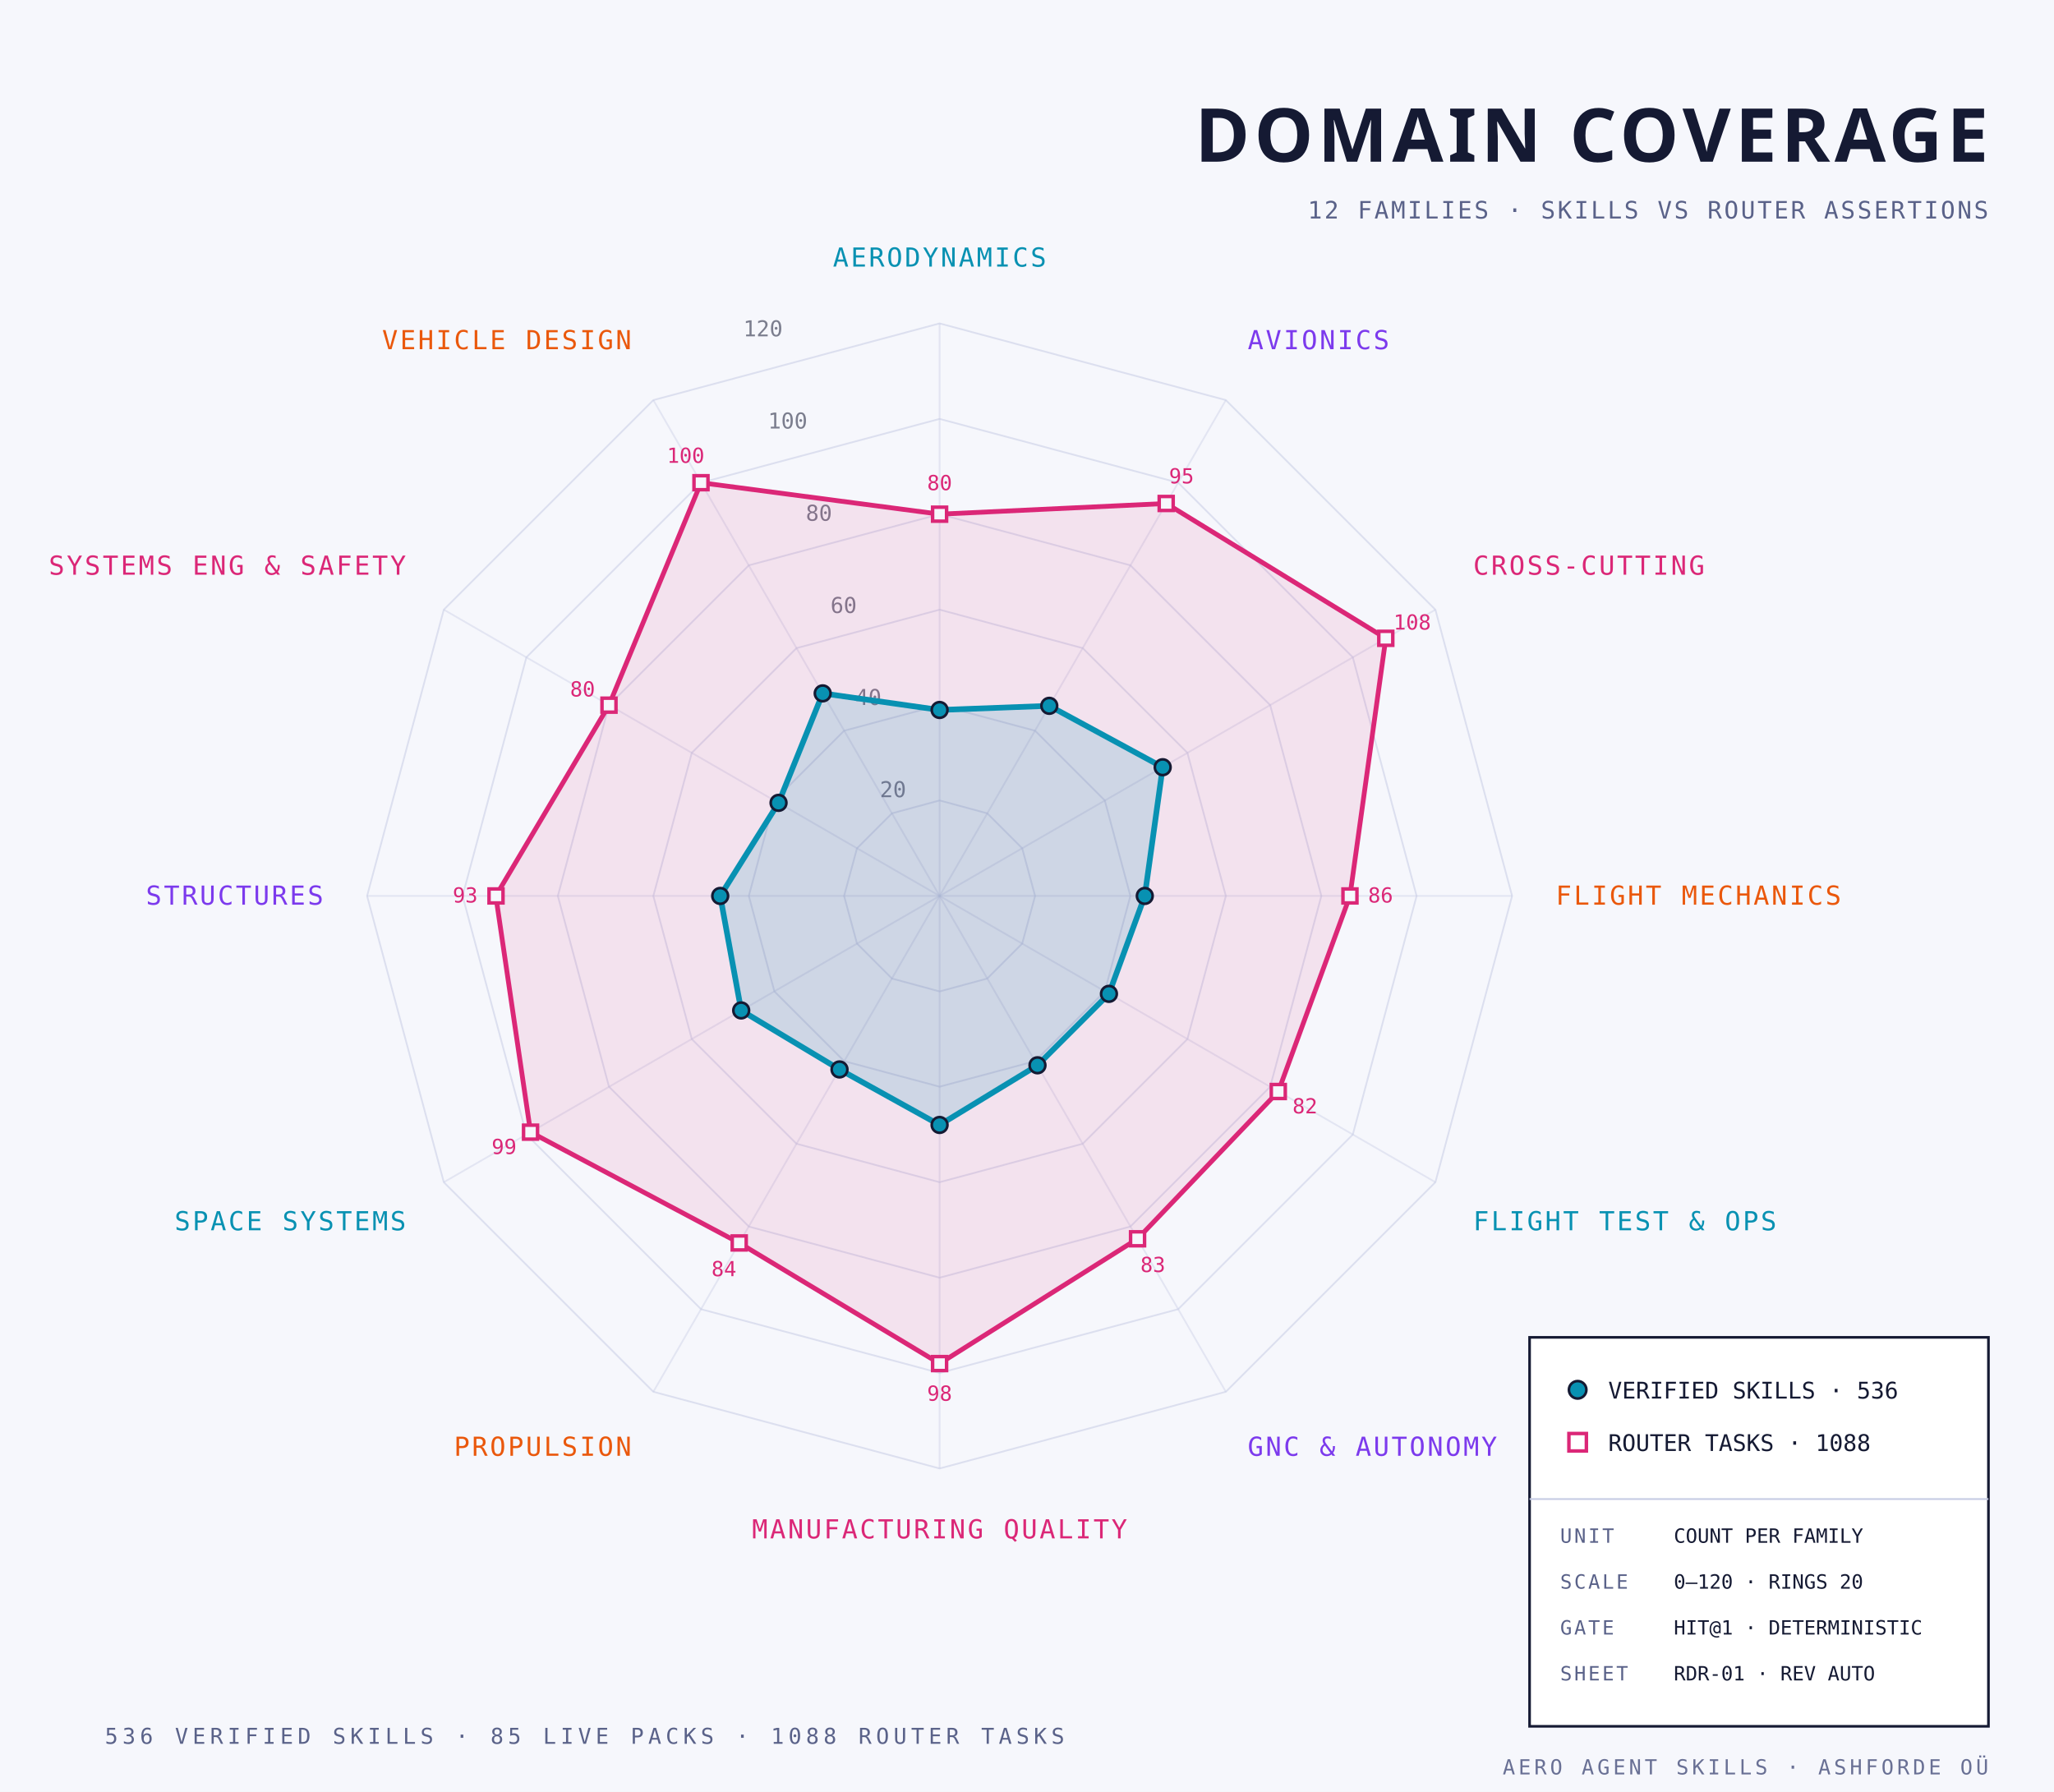
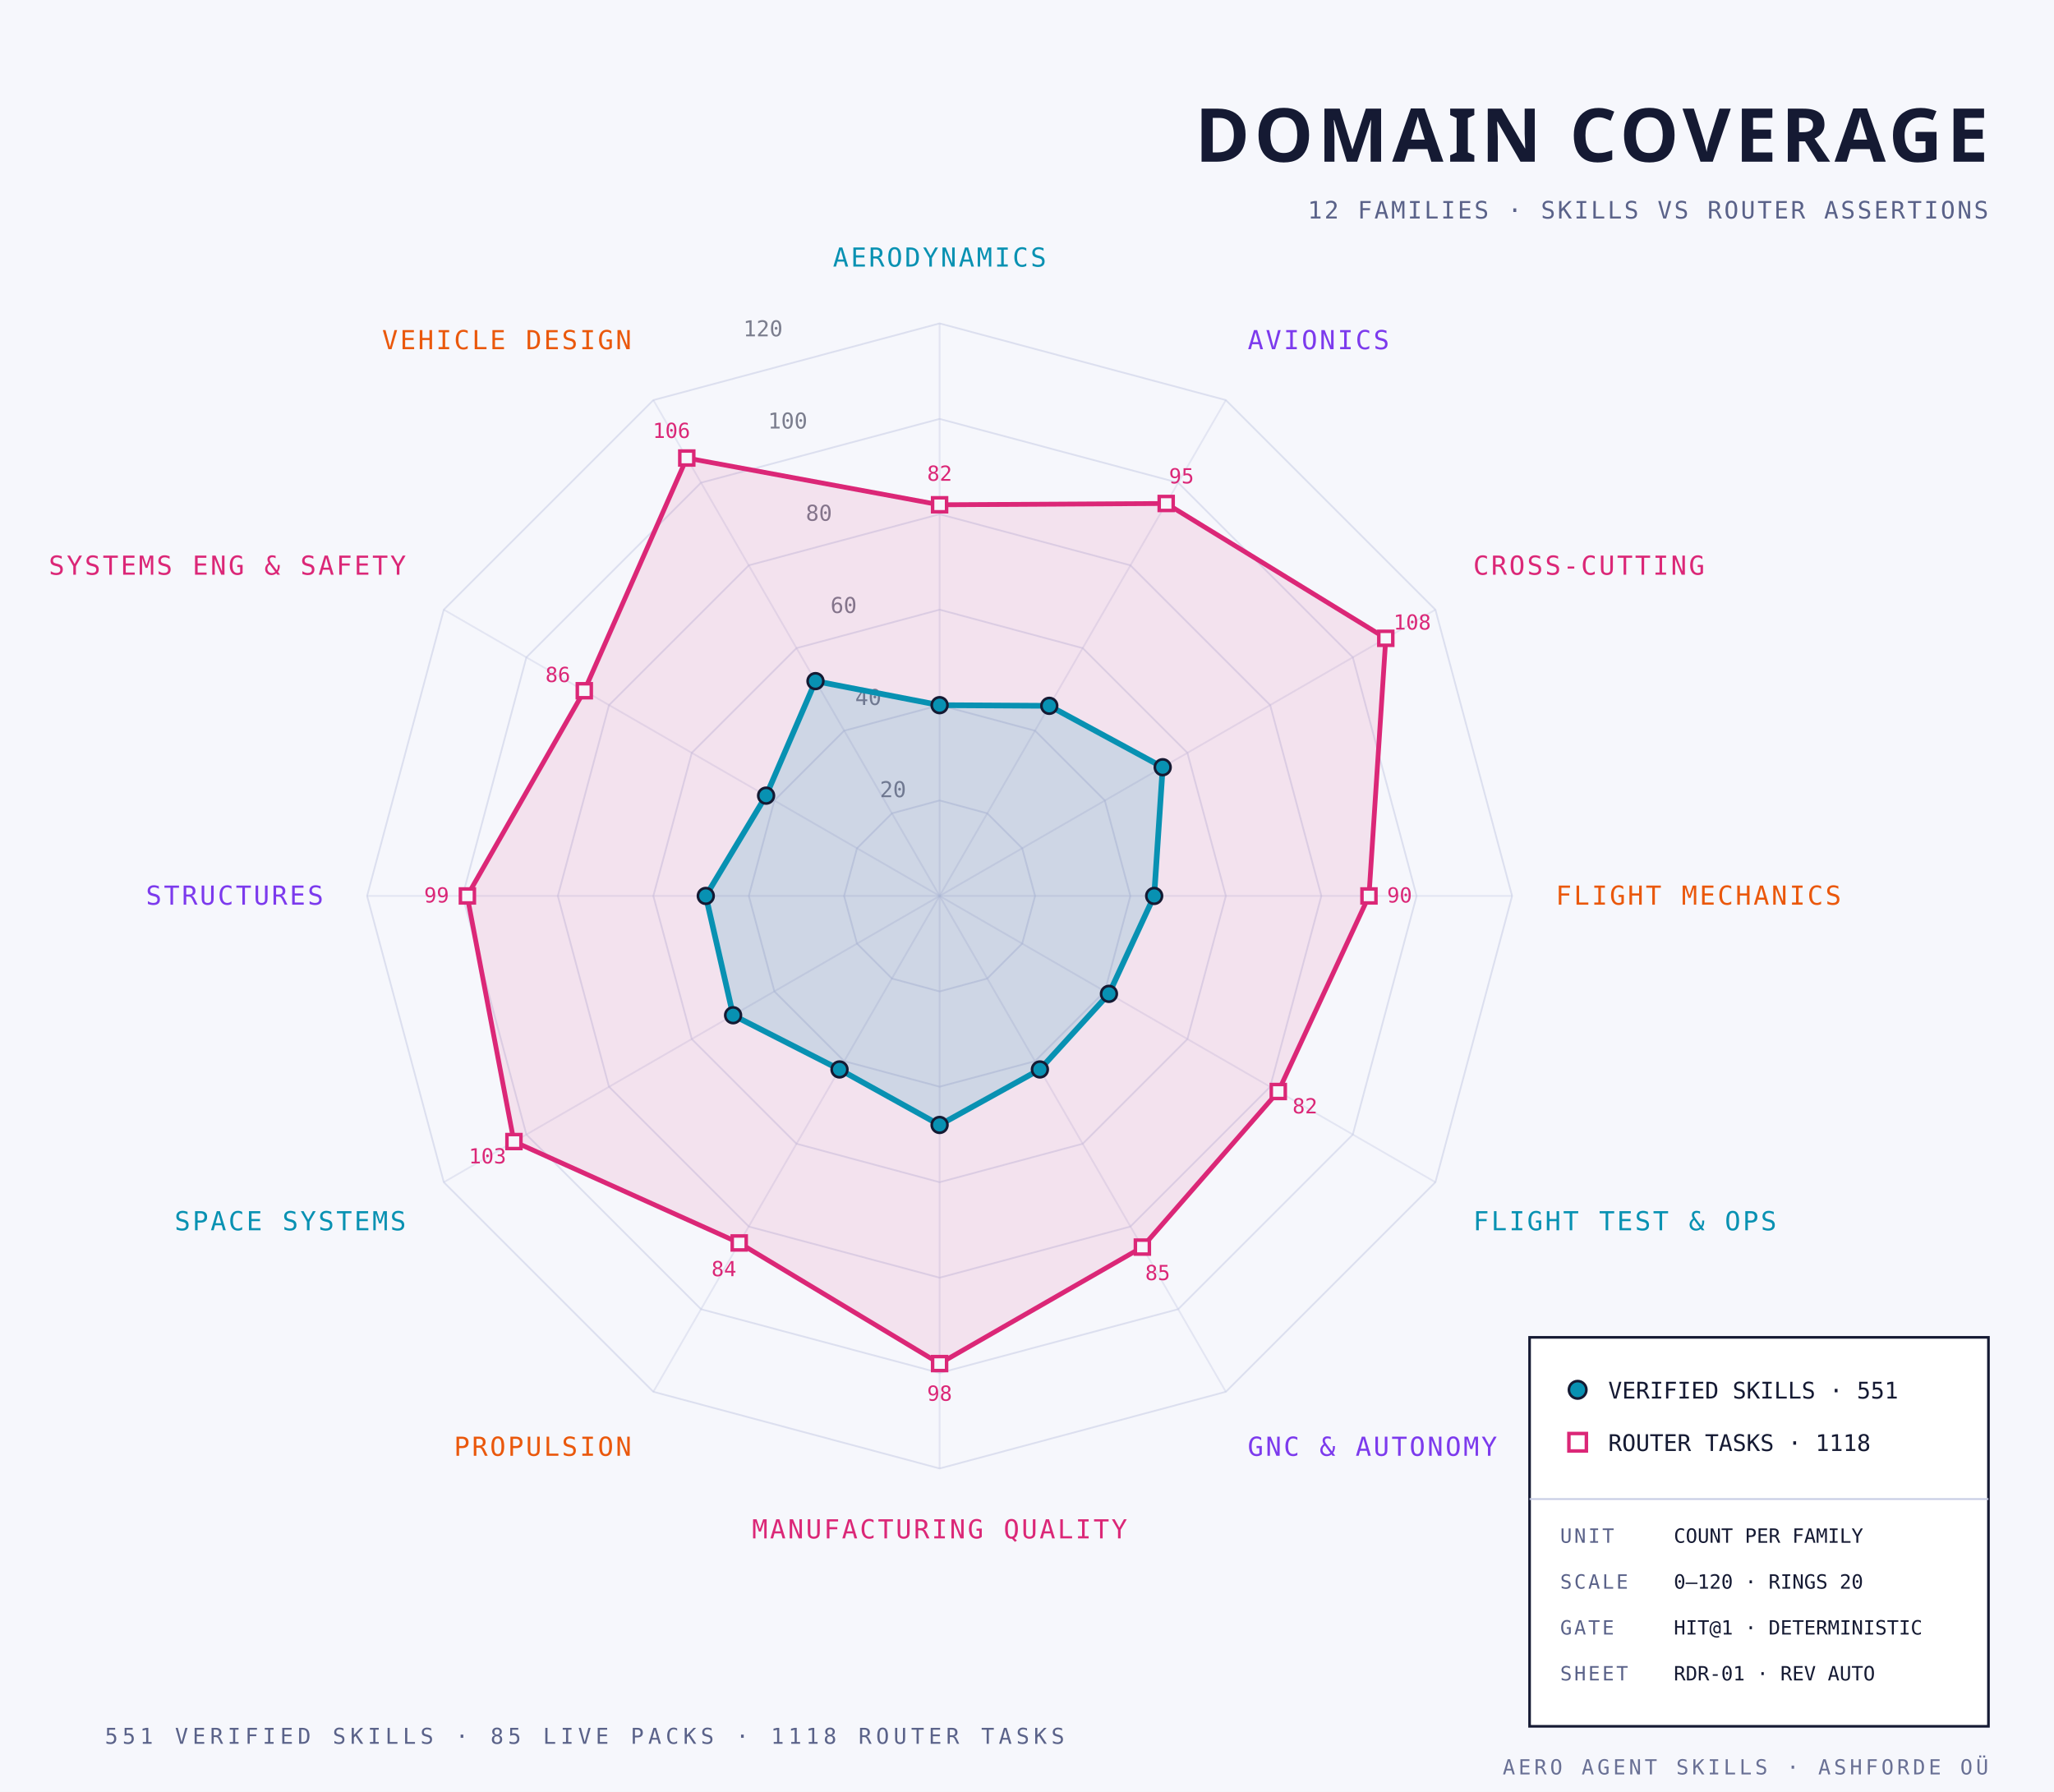
<svg xmlns="http://www.w3.org/2000/svg" width="940" height="820" viewBox="0 0 940 820">
  <style>
    .mono { font-family: "JetBrains Mono", "IBM Plex Mono", "Menlo", monospace; }
    .cond { font-family: "Barlow Condensed", "DIN Condensed", "Arial Narrow", sans-serif; font-weight: 700; text-transform: uppercase; }
    .serif { font-family: "Instrument Serif", Georgia, serif; font-style: italic; }
  </style>
  <rect width="940" height="820" fill="#f6f7fc" />
  <polygon points="430.0,366.3 451.8,372.2 467.8,388.2 473.7,410.0 467.8,431.8 451.8,447.8 430.0,453.7 408.2,447.8 392.2,431.8 386.3,410.0 392.2,388.2 408.2,372.2" fill="none" stroke="#c6cce4" stroke-width="0.8" stroke-opacity="0.55" />
  <polygon points="430.0,322.7 473.7,334.4 505.6,366.3 517.3,410.0 505.6,453.7 473.7,485.6 430.0,497.3 386.3,485.6 354.4,453.7 342.7,410.0 354.4,366.3 386.3,334.4" fill="none" stroke="#c6cce4" stroke-width="0.8" stroke-opacity="0.55" />
  <polygon points="430.0,279.0 495.5,296.6 543.4,344.5 561.0,410.0 543.4,475.5 495.5,523.4 430.0,541.0 364.5,523.4 316.6,475.5 299.0,410.0 316.6,344.5 364.5,296.6" fill="none" stroke="#c6cce4" stroke-width="0.8" stroke-opacity="0.55" />
  <polygon points="430.0,235.3 517.3,258.7 581.3,322.7 604.7,410.0 581.3,497.3 517.3,561.3 430.0,584.7 342.7,561.3 278.7,497.3 255.3,410.0 278.7,322.7 342.7,258.7" fill="none" stroke="#c6cce4" stroke-width="0.8" stroke-opacity="0.55" />
  <polygon points="430.0,191.7 539.2,220.9 619.1,300.8 648.3,410.0 619.1,519.2 539.2,599.1 430.0,628.3 320.8,599.1 240.9,519.2 211.7,410.0 240.9,300.8 320.8,220.9" fill="none" stroke="#c6cce4" stroke-width="0.8" stroke-opacity="0.55" />
  <polygon points="430.0,148.0 561.0,183.1 656.9,279.0 692.0,410.0 656.9,541.0 561.0,636.9 430.0,672.0 299.0,636.9 203.1,541.0 168.0,410.0 203.1,279.0 299.0,183.1" fill="none" stroke="#c6cce4" stroke-width="0.8" stroke-opacity="0.55" />
  <line x1="430" y1="410" x2="430.0" y2="148.0" stroke="#c6cce4" stroke-width="0.8" stroke-opacity="0.4" />
  <line x1="430" y1="410" x2="561.0" y2="183.1" stroke="#c6cce4" stroke-width="0.8" stroke-opacity="0.4" />
  <line x1="430" y1="410" x2="656.9" y2="279.0" stroke="#c6cce4" stroke-width="0.8" stroke-opacity="0.4" />
  <line x1="430" y1="410" x2="692.0" y2="410.0" stroke="#c6cce4" stroke-width="0.8" stroke-opacity="0.4" />
  <line x1="430" y1="410" x2="656.9" y2="541.0" stroke="#c6cce4" stroke-width="0.8" stroke-opacity="0.4" />
  <line x1="430" y1="410" x2="561.0" y2="636.9" stroke="#c6cce4" stroke-width="0.8" stroke-opacity="0.4" />
  <line x1="430" y1="410" x2="430.0" y2="672.0" stroke="#c6cce4" stroke-width="0.8" stroke-opacity="0.4" />
  <line x1="430" y1="410" x2="299.0" y2="636.9" stroke="#c6cce4" stroke-width="0.8" stroke-opacity="0.4" />
  <line x1="430" y1="410" x2="203.1" y2="541.0" stroke="#c6cce4" stroke-width="0.8" stroke-opacity="0.4" />
  <line x1="430" y1="410" x2="168.0" y2="410.0" stroke="#c6cce4" stroke-width="0.8" stroke-opacity="0.4" />
  <line x1="430" y1="410" x2="203.1" y2="279.0" stroke="#c6cce4" stroke-width="0.8" stroke-opacity="0.4" />
  <line x1="430" y1="410" x2="299.0" y2="183.1" stroke="#c6cce4" stroke-width="0.8" stroke-opacity="0.4" />
  <text class="mono" x="414.7" y="364.8" text-anchor="end" font-size="10" fill="#151a33" opacity="0.55">20</text>
  <text class="mono" x="403.4" y="322.6" text-anchor="end" font-size="10" fill="#151a33" opacity="0.55">40</text>
  <text class="mono" x="392.1" y="280.5" text-anchor="end" font-size="10" fill="#151a33" opacity="0.55">60</text>
  <text class="mono" x="380.8" y="238.3" text-anchor="end" font-size="10" fill="#151a33" opacity="0.55">80</text>
  <text class="mono" x="369.5" y="196.1" text-anchor="end" font-size="10" fill="#151a33" opacity="0.55">100</text>
  <text class="mono" x="358.2" y="153.9" text-anchor="end" font-size="10" fill="#151a33" opacity="0.55">120</text>
  <text class="mono" x="430.0" y="122.0" text-anchor="middle" font-size="12" fill="#0891b2" letter-spacing="1">AERODYNAMICS</text>
  <text class="mono" x="571.0" y="159.8" text-anchor="start" font-size="12" fill="#7c3aed" letter-spacing="1">AVIONICS</text>
  <text class="mono" x="674.2" y="263.0" text-anchor="start" font-size="12" fill="#db2777" letter-spacing="1">CROSS-CUTTING</text>
  <text class="mono" x="712.0" y="414.0" text-anchor="start" font-size="12" fill="#ea580c" letter-spacing="1">FLIGHT MECHANICS</text>
  <text class="mono" x="674.2" y="563.0" text-anchor="start" font-size="12" fill="#0891b2" letter-spacing="1">FLIGHT TEST &amp; OPS</text>
  <text class="mono" x="571.0" y="666.2" text-anchor="start" font-size="12" fill="#7c3aed" letter-spacing="1">GNC &amp; AUTONOMY</text>
  <text class="mono" x="430.0" y="704.0" text-anchor="middle" font-size="12" fill="#db2777" letter-spacing="1">MANUFACTURING QUALITY</text>
  <text class="mono" x="289.0" y="666.2" text-anchor="end" font-size="12" fill="#ea580c" letter-spacing="1">PROPULSION</text>
  <text class="mono" x="185.8" y="563.0" text-anchor="end" font-size="12" fill="#0891b2" letter-spacing="1">SPACE SYSTEMS</text>
  <text class="mono" x="148.0" y="414.0" text-anchor="end" font-size="12" fill="#7c3aed" letter-spacing="1">STRUCTURES</text>
  <text class="mono" x="185.8" y="263.0" text-anchor="end" font-size="12" fill="#db2777" letter-spacing="1">SYSTEMS ENG &amp; SAFETY</text>
  <text class="mono" x="289.0" y="159.8" text-anchor="end" font-size="12" fill="#ea580c" letter-spacing="1">VEHICLE DESIGN</text>
-   <polygon points="430.0,235.3 533.7,230.4 634.2,292.1 617.8,410.0 585.0,499.5 520.6,566.9 430.0,624.0 338.3,568.8 242.8,518.1 226.9,410.0 278.7,322.7 320.8,220.9" fill="#db2777" fill-opacity="0.10" stroke="#db2777" stroke-width="2.2" />
-   <rect x="426.8" y="232.1" width="6.4" height="6.4" fill="#f6f7fc" stroke="#db2777" stroke-width="1.6" />
+   <polygon points="430.0,231.0 533.7,230.4 634.2,292.1 626.5,410.0 585.0,499.5 522.8,570.7 430.0,624.0 338.3,568.8 235.2,522.4 213.8,410.0 267.4,316.1 314.3,209.6" fill="#db2777" fill-opacity="0.10" stroke="#db2777" stroke-width="2.2" />
+   <rect x="426.8" y="227.8" width="6.4" height="6.4" fill="#f6f7fc" stroke="#db2777" stroke-width="1.6" />
  <rect x="530.5" y="227.2" width="6.4" height="6.4" fill="#f6f7fc" stroke="#db2777" stroke-width="1.6" />
  <rect x="631.0" y="288.9" width="6.4" height="6.4" fill="#f6f7fc" stroke="#db2777" stroke-width="1.6" />
-   <rect x="614.6" y="406.8" width="6.4" height="6.4" fill="#f6f7fc" stroke="#db2777" stroke-width="1.6" />
+   <rect x="623.3" y="406.8" width="6.4" height="6.4" fill="#f6f7fc" stroke="#db2777" stroke-width="1.6" />
  <rect x="581.8" y="496.3" width="6.4" height="6.4" fill="#f6f7fc" stroke="#db2777" stroke-width="1.6" />
-   <rect x="517.4" y="563.7" width="6.4" height="6.4" fill="#f6f7fc" stroke="#db2777" stroke-width="1.6" />
+   <rect x="519.6" y="567.5" width="6.4" height="6.4" fill="#f6f7fc" stroke="#db2777" stroke-width="1.6" />
  <rect x="426.8" y="620.8" width="6.4" height="6.4" fill="#f6f7fc" stroke="#db2777" stroke-width="1.6" />
  <rect x="335.1" y="565.6" width="6.4" height="6.4" fill="#f6f7fc" stroke="#db2777" stroke-width="1.6" />
-   <rect x="239.6" y="514.9" width="6.4" height="6.4" fill="#f6f7fc" stroke="#db2777" stroke-width="1.6" />
-   <rect x="223.8" y="406.8" width="6.4" height="6.4" fill="#f6f7fc" stroke="#db2777" stroke-width="1.6" />
-   <rect x="275.5" y="319.5" width="6.4" height="6.4" fill="#f6f7fc" stroke="#db2777" stroke-width="1.6" />
-   <rect x="317.6" y="217.7" width="6.4" height="6.4" fill="#f6f7fc" stroke="#db2777" stroke-width="1.6" />
-   <polygon points="430.0,324.9 480.2,323.0 532.1,351.1 523.9,410.0 507.5,454.8 474.8,487.5 430.0,514.8 384.2,489.4 339.2,462.4 329.6,410.0 356.3,367.4 376.5,317.3" fill="#0891b2" fill-opacity="0.16" stroke="#0891b2" stroke-width="2.6" />
-   <circle cx="430.0" cy="324.9" r="3.6" fill="#0891b2" stroke="#151a33" stroke-width="1.2" />
+   <rect x="232.0" y="519.2" width="6.4" height="6.4" fill="#f6f7fc" stroke="#db2777" stroke-width="1.6" />
+   <rect x="210.7" y="406.8" width="6.4" height="6.4" fill="#f6f7fc" stroke="#db2777" stroke-width="1.6" />
+   <rect x="264.2" y="312.9" width="6.4" height="6.4" fill="#f6f7fc" stroke="#db2777" stroke-width="1.6" />
+   <rect x="311.1" y="206.4" width="6.4" height="6.4" fill="#f6f7fc" stroke="#db2777" stroke-width="1.6" />
+   <polygon points="430.0,322.7 480.2,323.0 532.1,351.1 528.2,410.0 507.5,454.8 475.9,489.4 430.0,514.8 384.2,489.4 335.5,464.6 323.0,410.0 350.6,364.1 373.2,311.7" fill="#0891b2" fill-opacity="0.16" stroke="#0891b2" stroke-width="2.6" />
+   <circle cx="430.0" cy="322.7" r="3.6" fill="#0891b2" stroke="#151a33" stroke-width="1.2" />
  <circle cx="480.2" cy="323.0" r="3.6" fill="#0891b2" stroke="#151a33" stroke-width="1.2" />
  <circle cx="532.1" cy="351.1" r="3.6" fill="#0891b2" stroke="#151a33" stroke-width="1.2" />
-   <circle cx="523.9" cy="410.0" r="3.6" fill="#0891b2" stroke="#151a33" stroke-width="1.2" />
+   <circle cx="528.2" cy="410.0" r="3.6" fill="#0891b2" stroke="#151a33" stroke-width="1.2" />
  <circle cx="507.5" cy="454.8" r="3.6" fill="#0891b2" stroke="#151a33" stroke-width="1.2" />
-   <circle cx="474.8" cy="487.5" r="3.6" fill="#0891b2" stroke="#151a33" stroke-width="1.2" />
+   <circle cx="475.9" cy="489.4" r="3.6" fill="#0891b2" stroke="#151a33" stroke-width="1.2" />
  <circle cx="430.0" cy="514.8" r="3.6" fill="#0891b2" stroke="#151a33" stroke-width="1.2" />
  <circle cx="384.2" cy="489.4" r="3.6" fill="#0891b2" stroke="#151a33" stroke-width="1.2" />
-   <circle cx="339.2" cy="462.4" r="3.6" fill="#0891b2" stroke="#151a33" stroke-width="1.2" />
-   <circle cx="329.6" cy="410.0" r="3.6" fill="#0891b2" stroke="#151a33" stroke-width="1.2" />
-   <circle cx="356.3" cy="367.4" r="3.6" fill="#0891b2" stroke="#151a33" stroke-width="1.2" />
-   <circle cx="376.5" cy="317.3" r="3.6" fill="#0891b2" stroke="#151a33" stroke-width="1.2" />
-   <text class="mono" x="430.0" y="224.3" text-anchor="middle" font-size="9.5" fill="#db2777">80</text>
+   <circle cx="335.5" cy="464.6" r="3.6" fill="#0891b2" stroke="#151a33" stroke-width="1.2" />
+   <circle cx="323.0" cy="410.0" r="3.6" fill="#0891b2" stroke="#151a33" stroke-width="1.2" />
+   <circle cx="350.6" cy="364.1" r="3.6" fill="#0891b2" stroke="#151a33" stroke-width="1.2" />
+   <circle cx="373.2" cy="311.7" r="3.6" fill="#0891b2" stroke="#151a33" stroke-width="1.2" />
+   <text class="mono" x="430.0" y="220.0" text-anchor="middle" font-size="9.5" fill="#db2777">82</text>
  <text class="mono" x="540.7" y="221.2" text-anchor="middle" font-size="9.5" fill="#db2777">95</text>
  <text class="mono" x="646.3" y="288.1" text-anchor="middle" font-size="9.5" fill="#db2777">108</text>
-   <text class="mono" x="631.8" y="413.0" text-anchor="middle" font-size="9.5" fill="#db2777">86</text>
+   <text class="mono" x="640.5" y="413.0" text-anchor="middle" font-size="9.5" fill="#db2777">90</text>
  <text class="mono" x="597.2" y="509.5" text-anchor="middle" font-size="9.5" fill="#db2777">82</text>
-   <text class="mono" x="527.6" y="582.1" text-anchor="middle" font-size="9.5" fill="#db2777">83</text>
+   <text class="mono" x="529.8" y="585.8" text-anchor="middle" font-size="9.5" fill="#db2777">85</text>
  <text class="mono" x="430.0" y="641.0" text-anchor="middle" font-size="9.5" fill="#db2777">98</text>
  <text class="mono" x="331.3" y="584.0" text-anchor="middle" font-size="9.5" fill="#db2777">84</text>
-   <text class="mono" x="230.7" y="528.1" text-anchor="middle" font-size="9.5" fill="#db2777">99</text>
-   <text class="mono" x="212.9" y="413.0" text-anchor="middle" font-size="9.5" fill="#db2777">93</text>
-   <text class="mono" x="266.6" y="318.7" text-anchor="middle" font-size="9.5" fill="#db2777">80</text>
-   <text class="mono" x="313.8" y="211.8" text-anchor="middle" font-size="9.5" fill="#db2777">100</text>
+   <text class="mono" x="223.1" y="532.4" text-anchor="middle" font-size="9.5" fill="#db2777">103</text>
+   <text class="mono" x="199.8" y="413.0" text-anchor="middle" font-size="9.5" fill="#db2777">99</text>
+   <text class="mono" x="255.3" y="312.1" text-anchor="middle" font-size="9.5" fill="#db2777">86</text>
+   <text class="mono" x="307.3" y="200.4" text-anchor="middle" font-size="9.5" fill="#db2777">106</text>
  <text class="cond" x="910.0" y="74.0" text-anchor="end" font-size="34" fill="#151a33" letter-spacing="2">DOMAIN COVERAGE</text>
  <text class="mono" x="910.0" y="100.0" text-anchor="end" font-size="11" fill="#5a6289" letter-spacing="1">12 FAMILIES · SKILLS VS ROUTER ASSERTIONS</text>
  <rect x="700" y="612" width="210" height="178" fill="#ffffff" stroke="#151a33" stroke-width="1.2" />
  <line x1="700" y1="686" x2="910" y2="686" stroke="#c6cce4" stroke-width="0.8" />
  <circle cx="722" cy="636" r="4" fill="#0891b2" stroke="#151a33" stroke-width="1.2" />
-   <text class="mono" x="736.0" y="640.0" text-anchor="start" font-size="10.5" fill="#151a33">VERIFIED SKILLS · 536</text>
+   <text class="mono" x="736.0" y="640.0" text-anchor="start" font-size="10.5" fill="#151a33">VERIFIED SKILLS · 551</text>
  <rect x="718" y="656" width="8" height="8" fill="none" stroke="#db2777" stroke-width="1.6" />
-   <text class="mono" x="736.0" y="664.0" text-anchor="start" font-size="10.5" fill="#151a33">ROUTER TASKS · 1088</text>
+   <text class="mono" x="736.0" y="664.0" text-anchor="start" font-size="10.5" fill="#151a33">ROUTER TASKS · 1118</text>
  <text class="mono" x="714.0" y="706.0" text-anchor="start" font-size="9" fill="#5a6289" letter-spacing="1">UNIT</text>
  <text class="mono" x="766.0" y="706.0" text-anchor="start" font-size="9" fill="#151a33">COUNT PER FAMILY</text>
  <text class="mono" x="714.0" y="727.0" text-anchor="start" font-size="9" fill="#5a6289" letter-spacing="1">SCALE</text>
  <text class="mono" x="766.0" y="727.0" text-anchor="start" font-size="9" fill="#151a33">0–120 · RINGS 20</text>
  <text class="mono" x="714.0" y="748.0" text-anchor="start" font-size="9" fill="#5a6289" letter-spacing="1">GATE</text>
  <text class="mono" x="766.0" y="748.0" text-anchor="start" font-size="9" fill="#151a33">HIT@1 · DETERMINISTIC</text>
  <text class="mono" x="714.0" y="769.0" text-anchor="start" font-size="9" fill="#5a6289" letter-spacing="1">SHEET</text>
  <text class="mono" x="766.0" y="769.0" text-anchor="start" font-size="9" fill="#151a33">RDR-01 · REV AUTO</text>
-   <text class="mono" x="48.0" y="798.0" text-anchor="start" font-size="10" fill="#5a6289" letter-spacing="2">536 VERIFIED SKILLS · 85 LIVE PACKS · 1088 ROUTER TASKS</text>
+   <text class="mono" x="48.0" y="798.0" text-anchor="start" font-size="10" fill="#5a6289" letter-spacing="2">551 VERIFIED SKILLS · 85 LIVE PACKS · 1118 ROUTER TASKS</text>
  <text class="mono" x="910.0" y="812.0" text-anchor="end" font-size="9.5" fill="#5a6289" letter-spacing="1.5" opacity="0.9">AERO AGENT SKILLS · ASHFORDE OÜ</text>
</svg>
